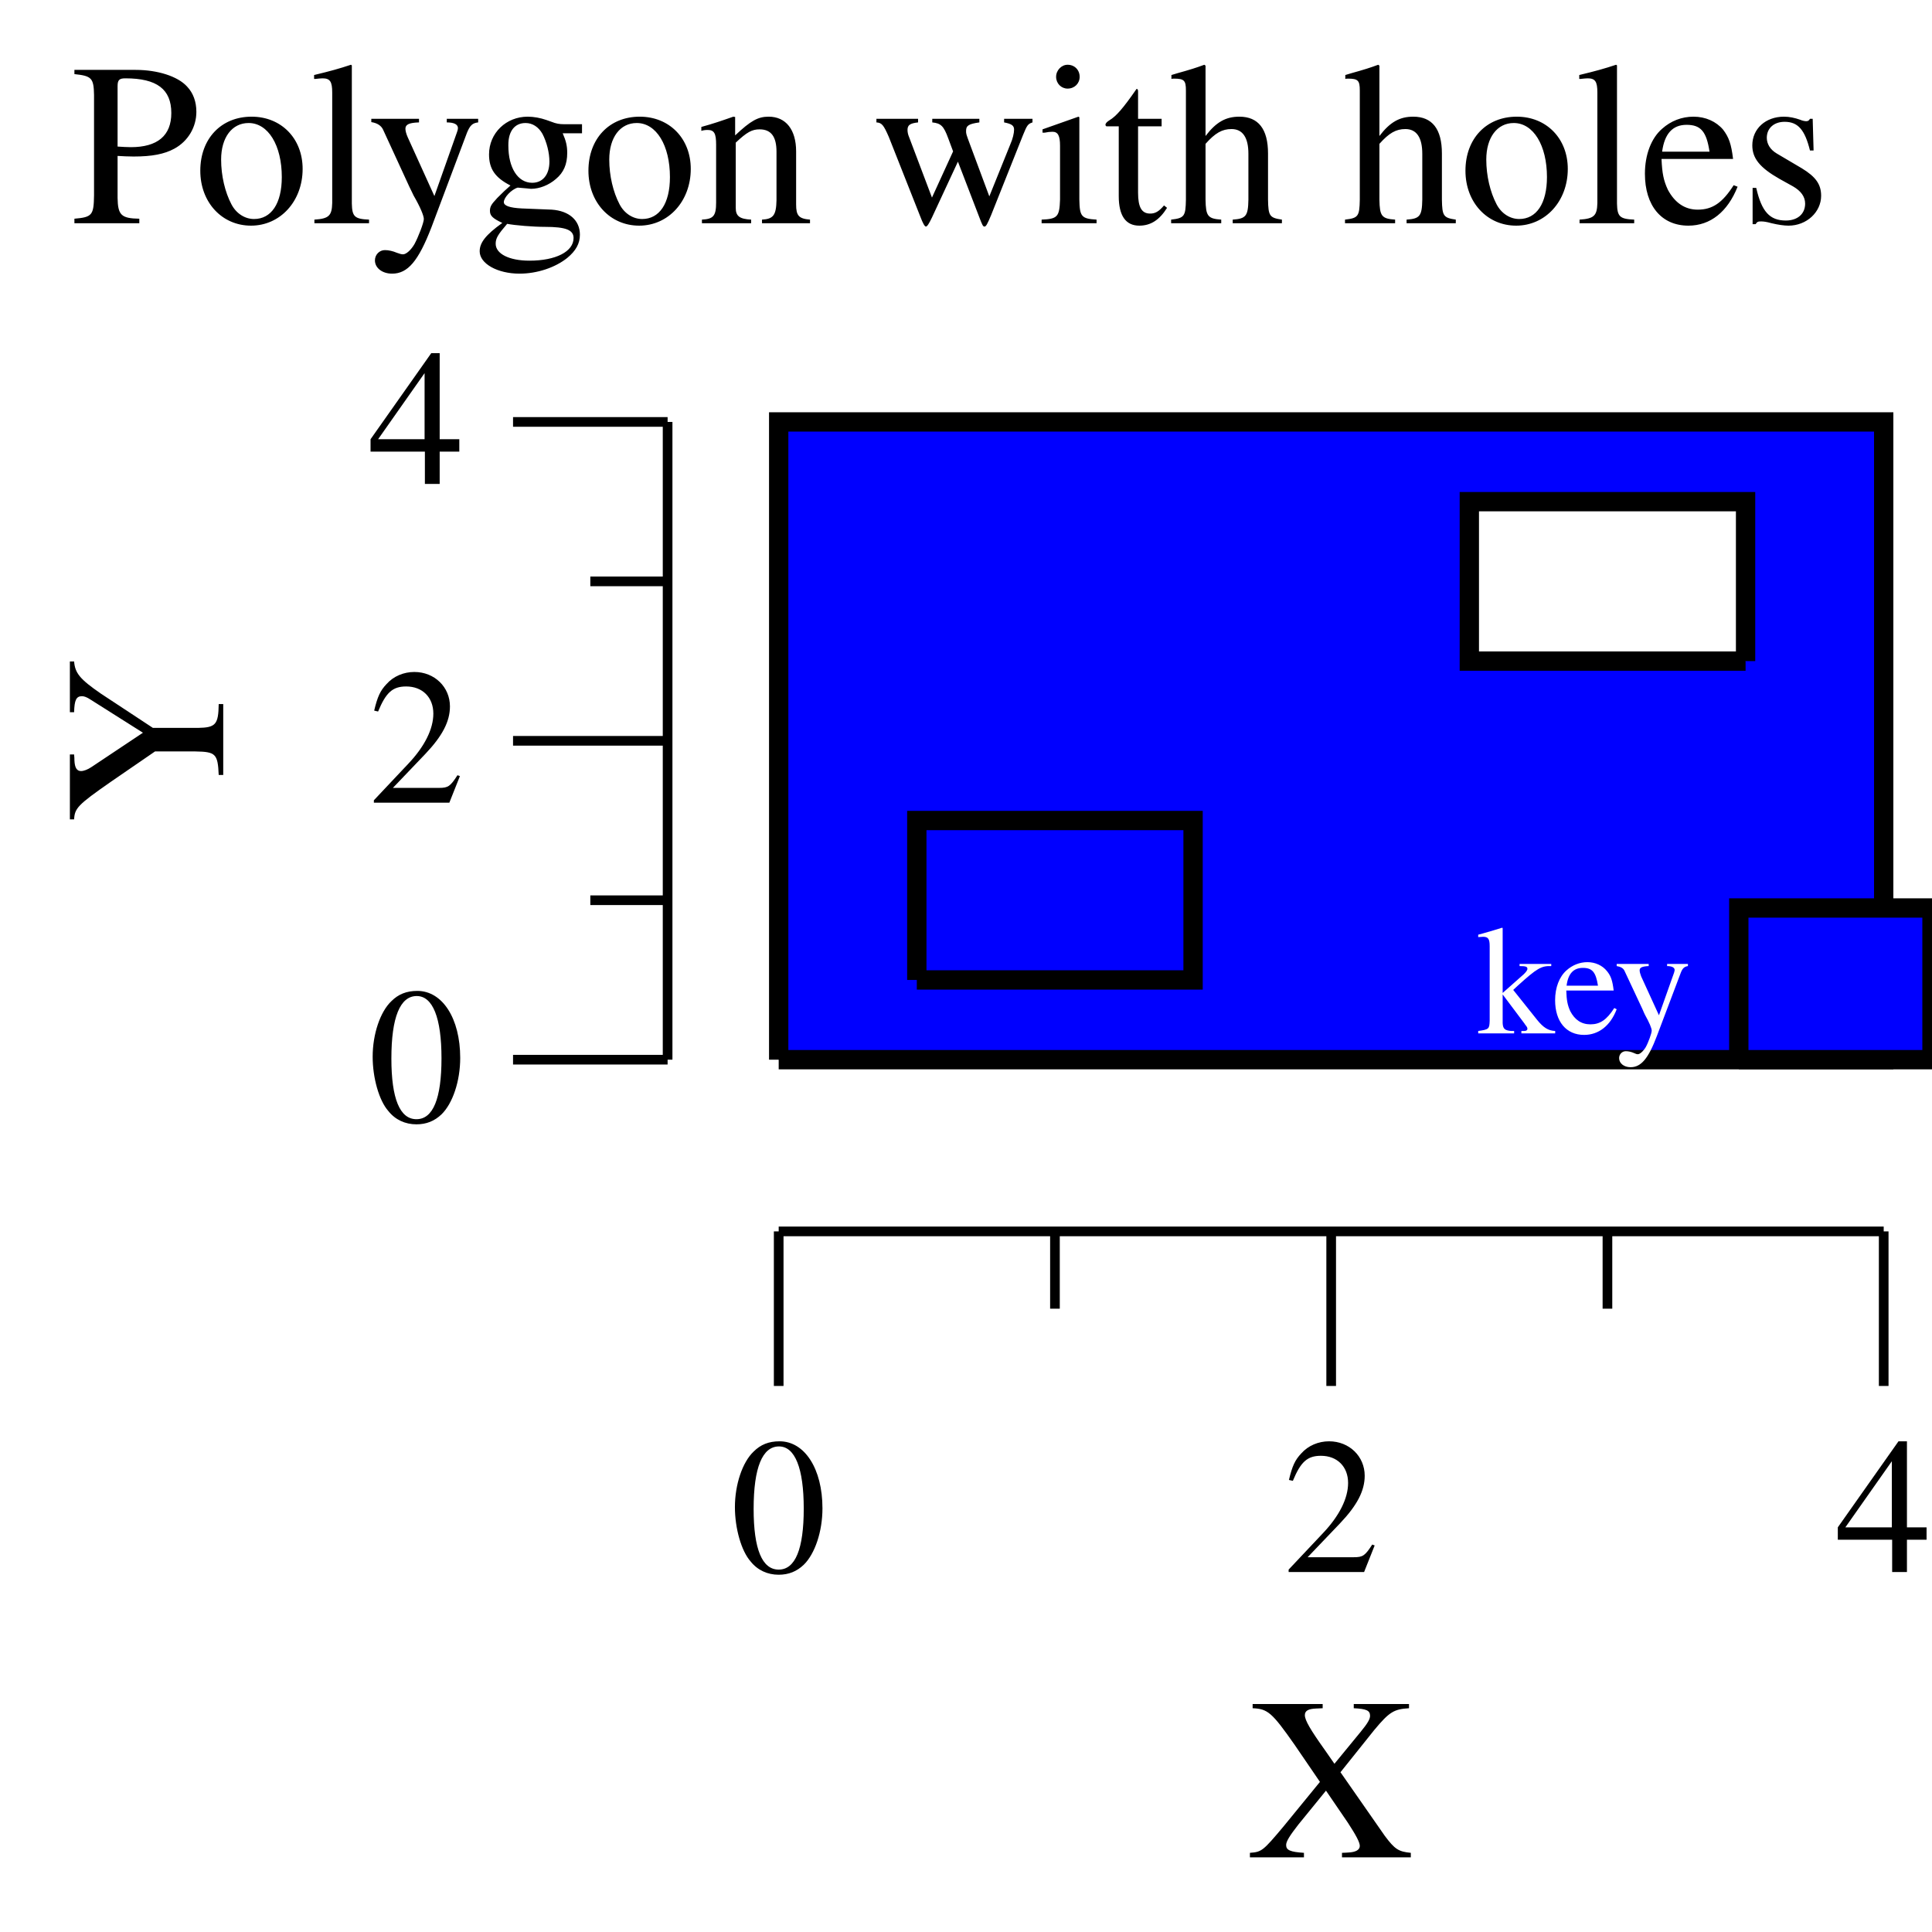
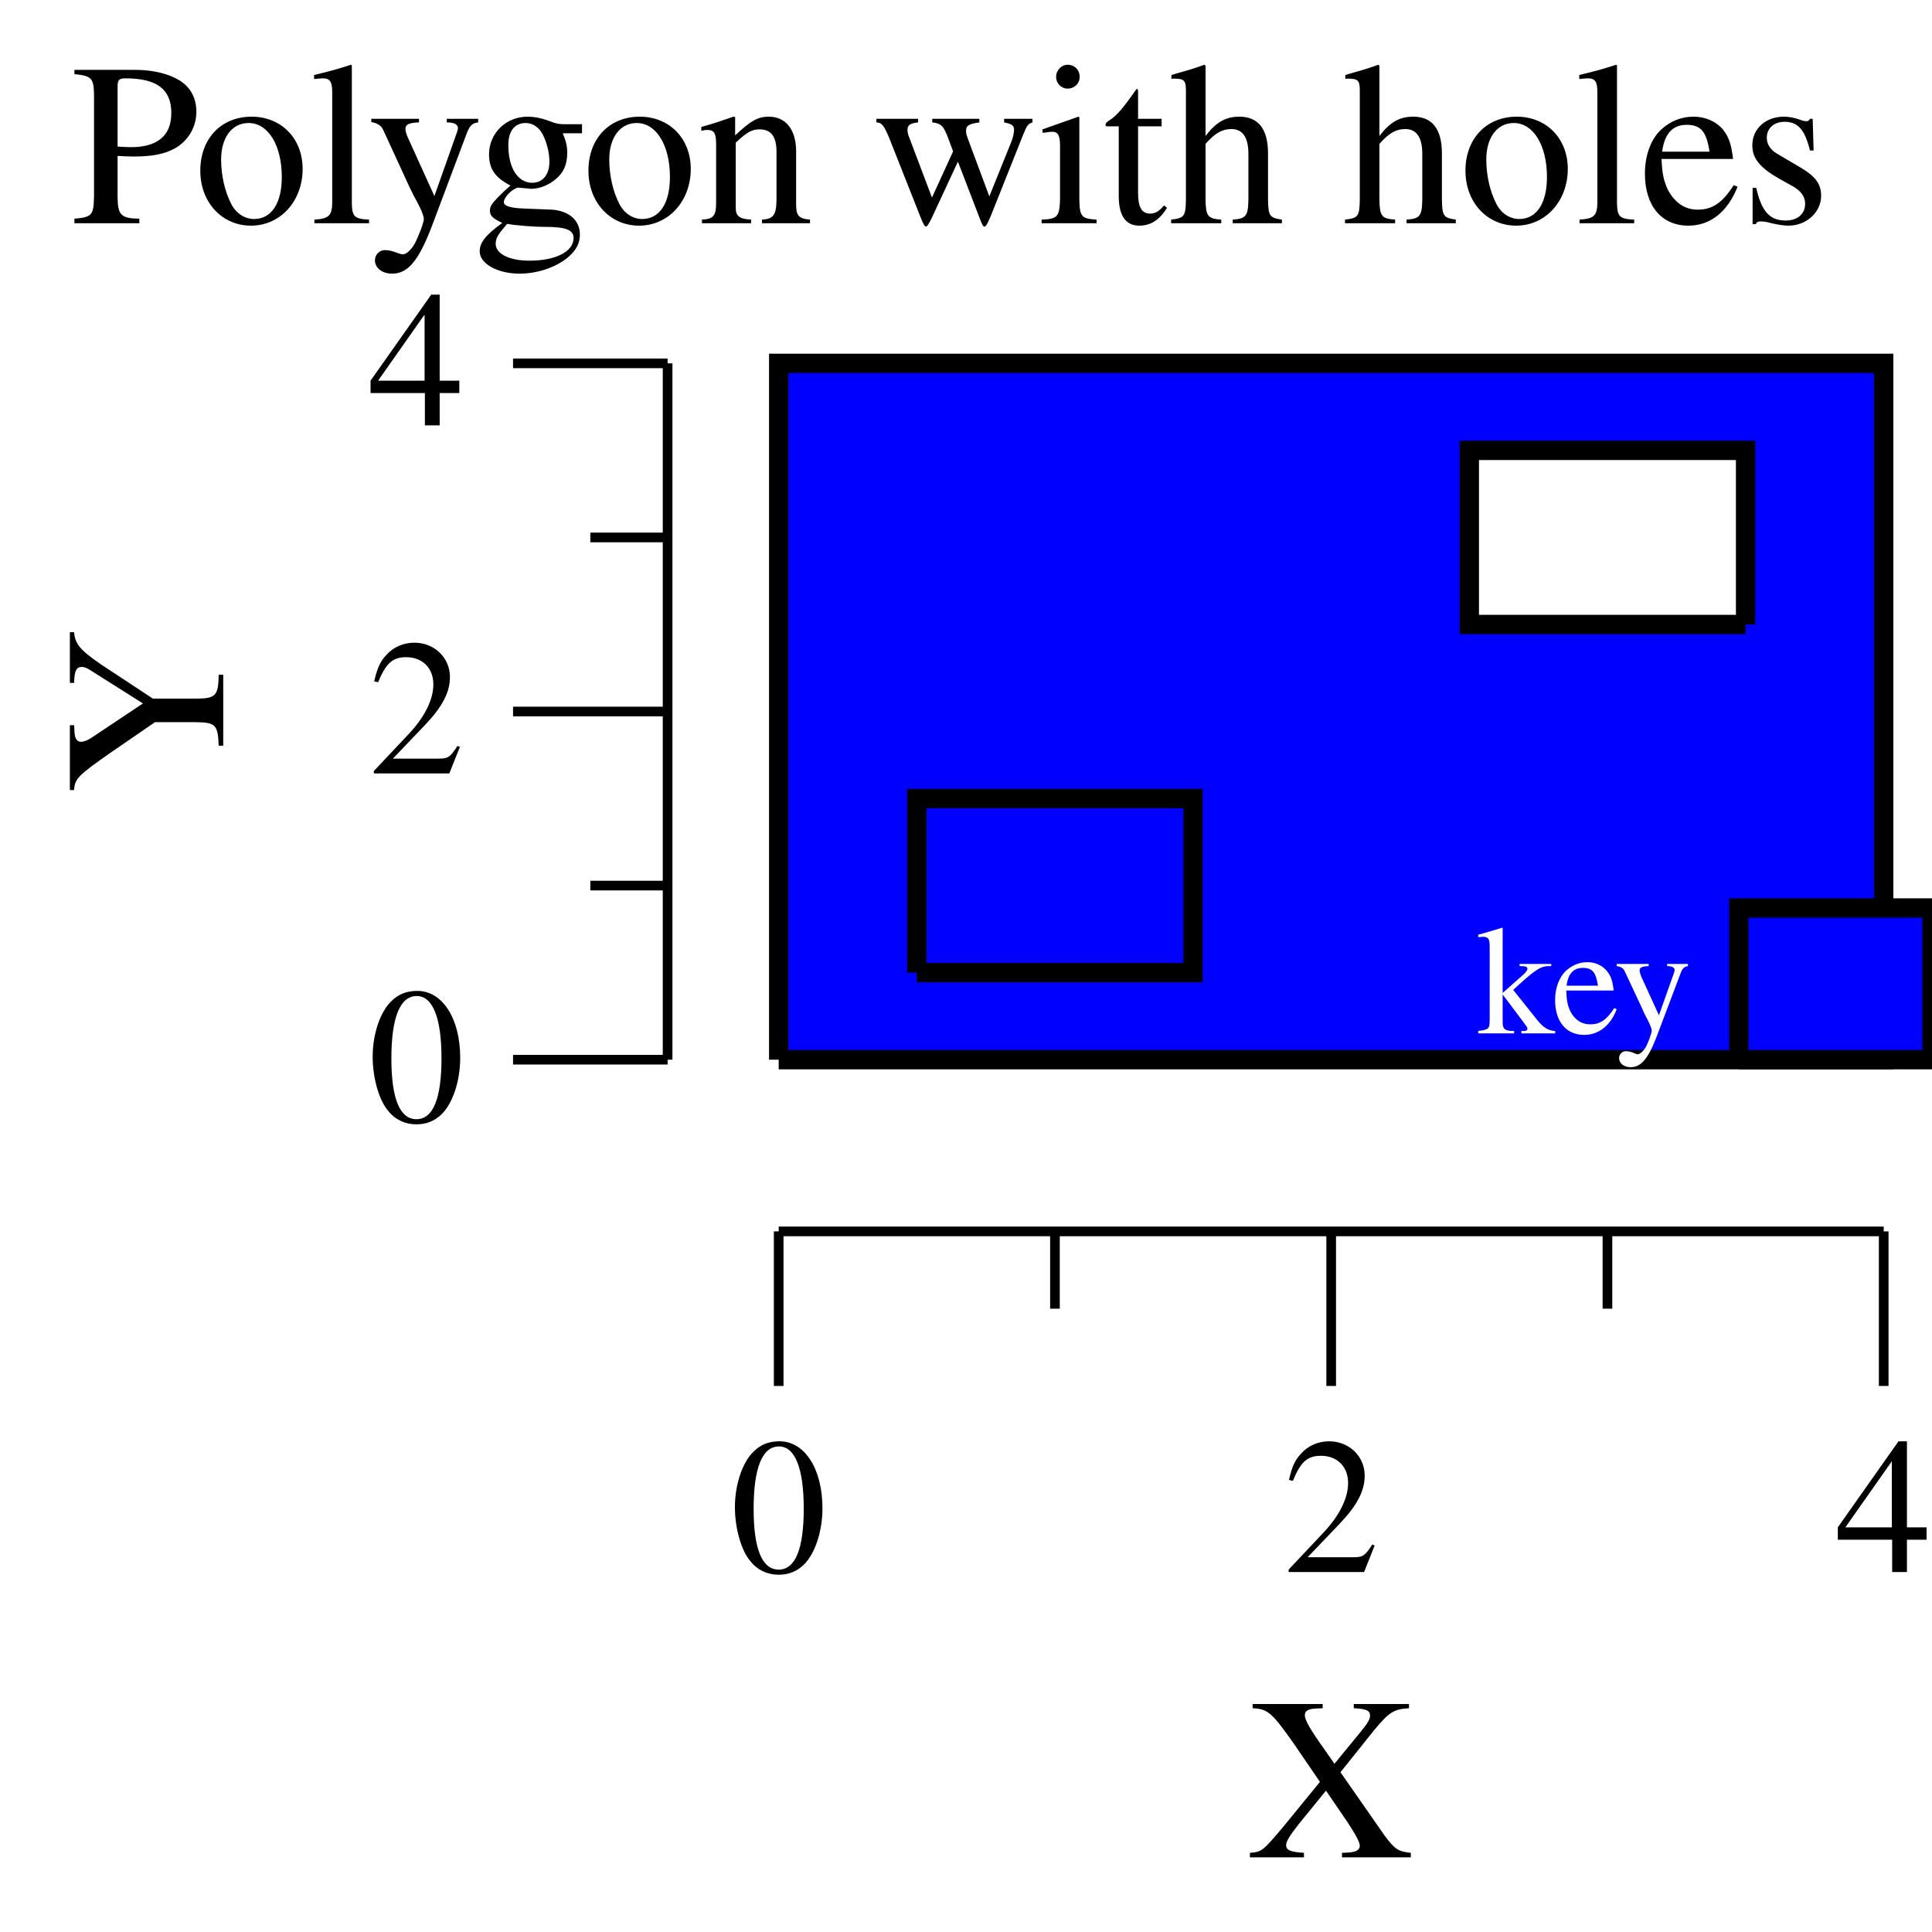
<svg xmlns="http://www.w3.org/2000/svg" width="100pt" height="100pt" viewBox="0 0 100 100">
  <g transform="scale(1, -1) translate(0, -100)">
    <path d="M0,0L100,0L100,100L0,100Z" style="fill:#FFFFFF" />
    <text x="3.664" y="-88.445" transform="scale(1, -1)" style="font-family:Times;font-weight:normal;font-style:normal;font-size:12px">Polygon with holes</text>
    <text x="64.569" y="-3.861" transform="scale(1, -1)" style="font-family:Times;font-weight:normal;font-style:normal;font-size:12px">X</text>
    <text x="37.805" y="-18.634" transform="scale(1, -1)" style="font-family:Times;font-weight:normal;font-style:normal;font-size:10px">0</text>
    <text x="66.402" y="-18.634" transform="scale(1, -1)" style="font-family:Times;font-weight:normal;font-style:normal;font-size:10px">2</text>
    <text x="95" y="-18.634" transform="scale(1, -1)" style="font-family:Times;font-weight:normal;font-style:normal;font-size:10px">4</text>
    <path d="M40.305,28.263L40.305,36.263" style="fill:none;stroke:#000000;stroke-width:0.5" />
    <path d="M68.902,28.263L68.902,36.263" style="fill:none;stroke:#000000;stroke-width:0.5" />
    <path d="M97.5,28.263L97.5,36.263" style="fill:none;stroke:#000000;stroke-width:0.5" />
    <path d="M54.604,32.263L54.604,36.263" style="fill:none;stroke:#000000;stroke-width:0.5" />
    <path d="M83.201,32.263L83.201,36.263" style="fill:none;stroke:#000000;stroke-width:0.5" />
    <path d="M40.305,36.263L97.5,36.263" style="fill:none;stroke:#000000;stroke-width:0.5" />
    <g transform="rotate(90)">
-       <text x="57.323" y="11.555" transform="scale(1, -1)" style="font-family:Times;font-weight:normal;font-style:normal;font-size:12px">Y</text>
+       <text x="58.839" y="11.555" transform="scale(1, -1)" style="font-family:Times;font-weight:normal;font-style:normal;font-size:12px">Y</text>
    </g>
    <text x="19.055" y="-41.946" transform="scale(1, -1)" style="font-family:Times;font-weight:normal;font-style:normal;font-size:10px">0</text>
-     <text x="19.055" y="-58.45" transform="scale(1, -1)" style="font-family:Times;font-weight:normal;font-style:normal;font-size:10px">2</text>
-     <text x="19.055" y="-74.955" transform="scale(1, -1)" style="font-family:Times;font-weight:normal;font-style:normal;font-size:10px">4</text>
+     <text x="19.055" y="-59.967" transform="scale(1, -1)" style="font-family:Times;font-weight:normal;font-style:normal;font-size:10px">2</text>
+     <text x="19.055" y="-77.987" transform="scale(1, -1)" style="font-family:Times;font-weight:normal;font-style:normal;font-size:10px">4</text>
    <path d="M26.555,45.151L34.555,45.151" style="fill:none;stroke:#000000;stroke-width:0.5" />
-     <path d="M26.555,61.656L34.555,61.656" style="fill:none;stroke:#000000;stroke-width:0.5" />
-     <path d="M26.555,78.161L34.555,78.161" style="fill:none;stroke:#000000;stroke-width:0.5" />
-     <path d="M30.555,53.404L34.555,53.404" style="fill:none;stroke:#000000;stroke-width:0.5" />
-     <path d="M30.555,69.908L34.555,69.908" style="fill:none;stroke:#000000;stroke-width:0.5" />
-     <path d="M34.555,45.151L34.555,78.161" style="fill:none;stroke:#000000;stroke-width:0.5" />
-     <path d="M40.305,45.151L97.5,45.151L97.5,78.161L40.305,78.161ZM47.454,49.278L61.753,49.278L61.753,57.53L47.454,57.53ZM90.351,65.782L76.052,65.782L76.052,74.034L90.351,74.034Z" style="fill:#0000FF" />
-     <path d="M40.305,45.151L97.5,45.151L97.5,78.161L40.305,78.161L40.305,45.151" style="fill:none;stroke:#000000" />
-     <path d="M47.454,49.278L61.753,49.278L61.753,57.53L47.454,57.53L47.454,49.278" style="fill:none;stroke:#000000" />
-     <path d="M90.351,65.782L76.052,65.782L76.052,74.034L90.351,74.034L90.351,65.782" style="fill:none;stroke:#000000" />
+     <path d="M26.555,63.172L34.555,63.172" style="fill:none;stroke:#000000;stroke-width:0.5" />
+     <path d="M26.555,81.193L34.555,81.193" style="fill:none;stroke:#000000;stroke-width:0.5" />
+     <path d="M30.555,54.162L34.555,54.162" style="fill:none;stroke:#000000;stroke-width:0.5" />
+     <path d="M30.555,72.182L34.555,72.182" style="fill:none;stroke:#000000;stroke-width:0.5" />
+     <path d="M34.555,45.151L34.555,81.193" style="fill:none;stroke:#000000;stroke-width:0.5" />
+     <path d="M40.305,45.151L97.5,45.151L97.5,81.193L40.305,81.193ZM47.454,49.657L61.753,49.657L61.753,58.667L47.454,58.667ZM90.351,67.677L76.052,67.677L76.052,76.688L90.351,76.688Z" style="fill:#0000FF" />
+     <path d="M40.305,45.151L97.5,45.151L97.5,81.193L40.305,81.193L40.305,45.151" style="fill:none;stroke:#000000" />
+     <path d="M47.454,49.657L61.753,49.657L61.753,58.667L47.454,58.667L47.454,49.657" style="fill:none;stroke:#000000" />
+     <path d="M90.351,67.677L76.052,67.677L76.052,76.688L90.351,76.688L90.351,67.677" style="fill:none;stroke:#000000" />
    <path d="M90,45.151L90,53.003L100,53.003L100,45.151Z" style="fill:#0000FF" />
    <path d="M90,45.151L90,53.003L100,53.003L100,45.151L90,45.151" style="fill:none;stroke:#000000" />
    <text x="76.449" y="-46.513" transform="scale(1, -1)" style="font-family:Times;font-weight:normal;font-style:normal;font-size:8px;fill:#FFFFFF">key</text>
  </g>
</svg>
